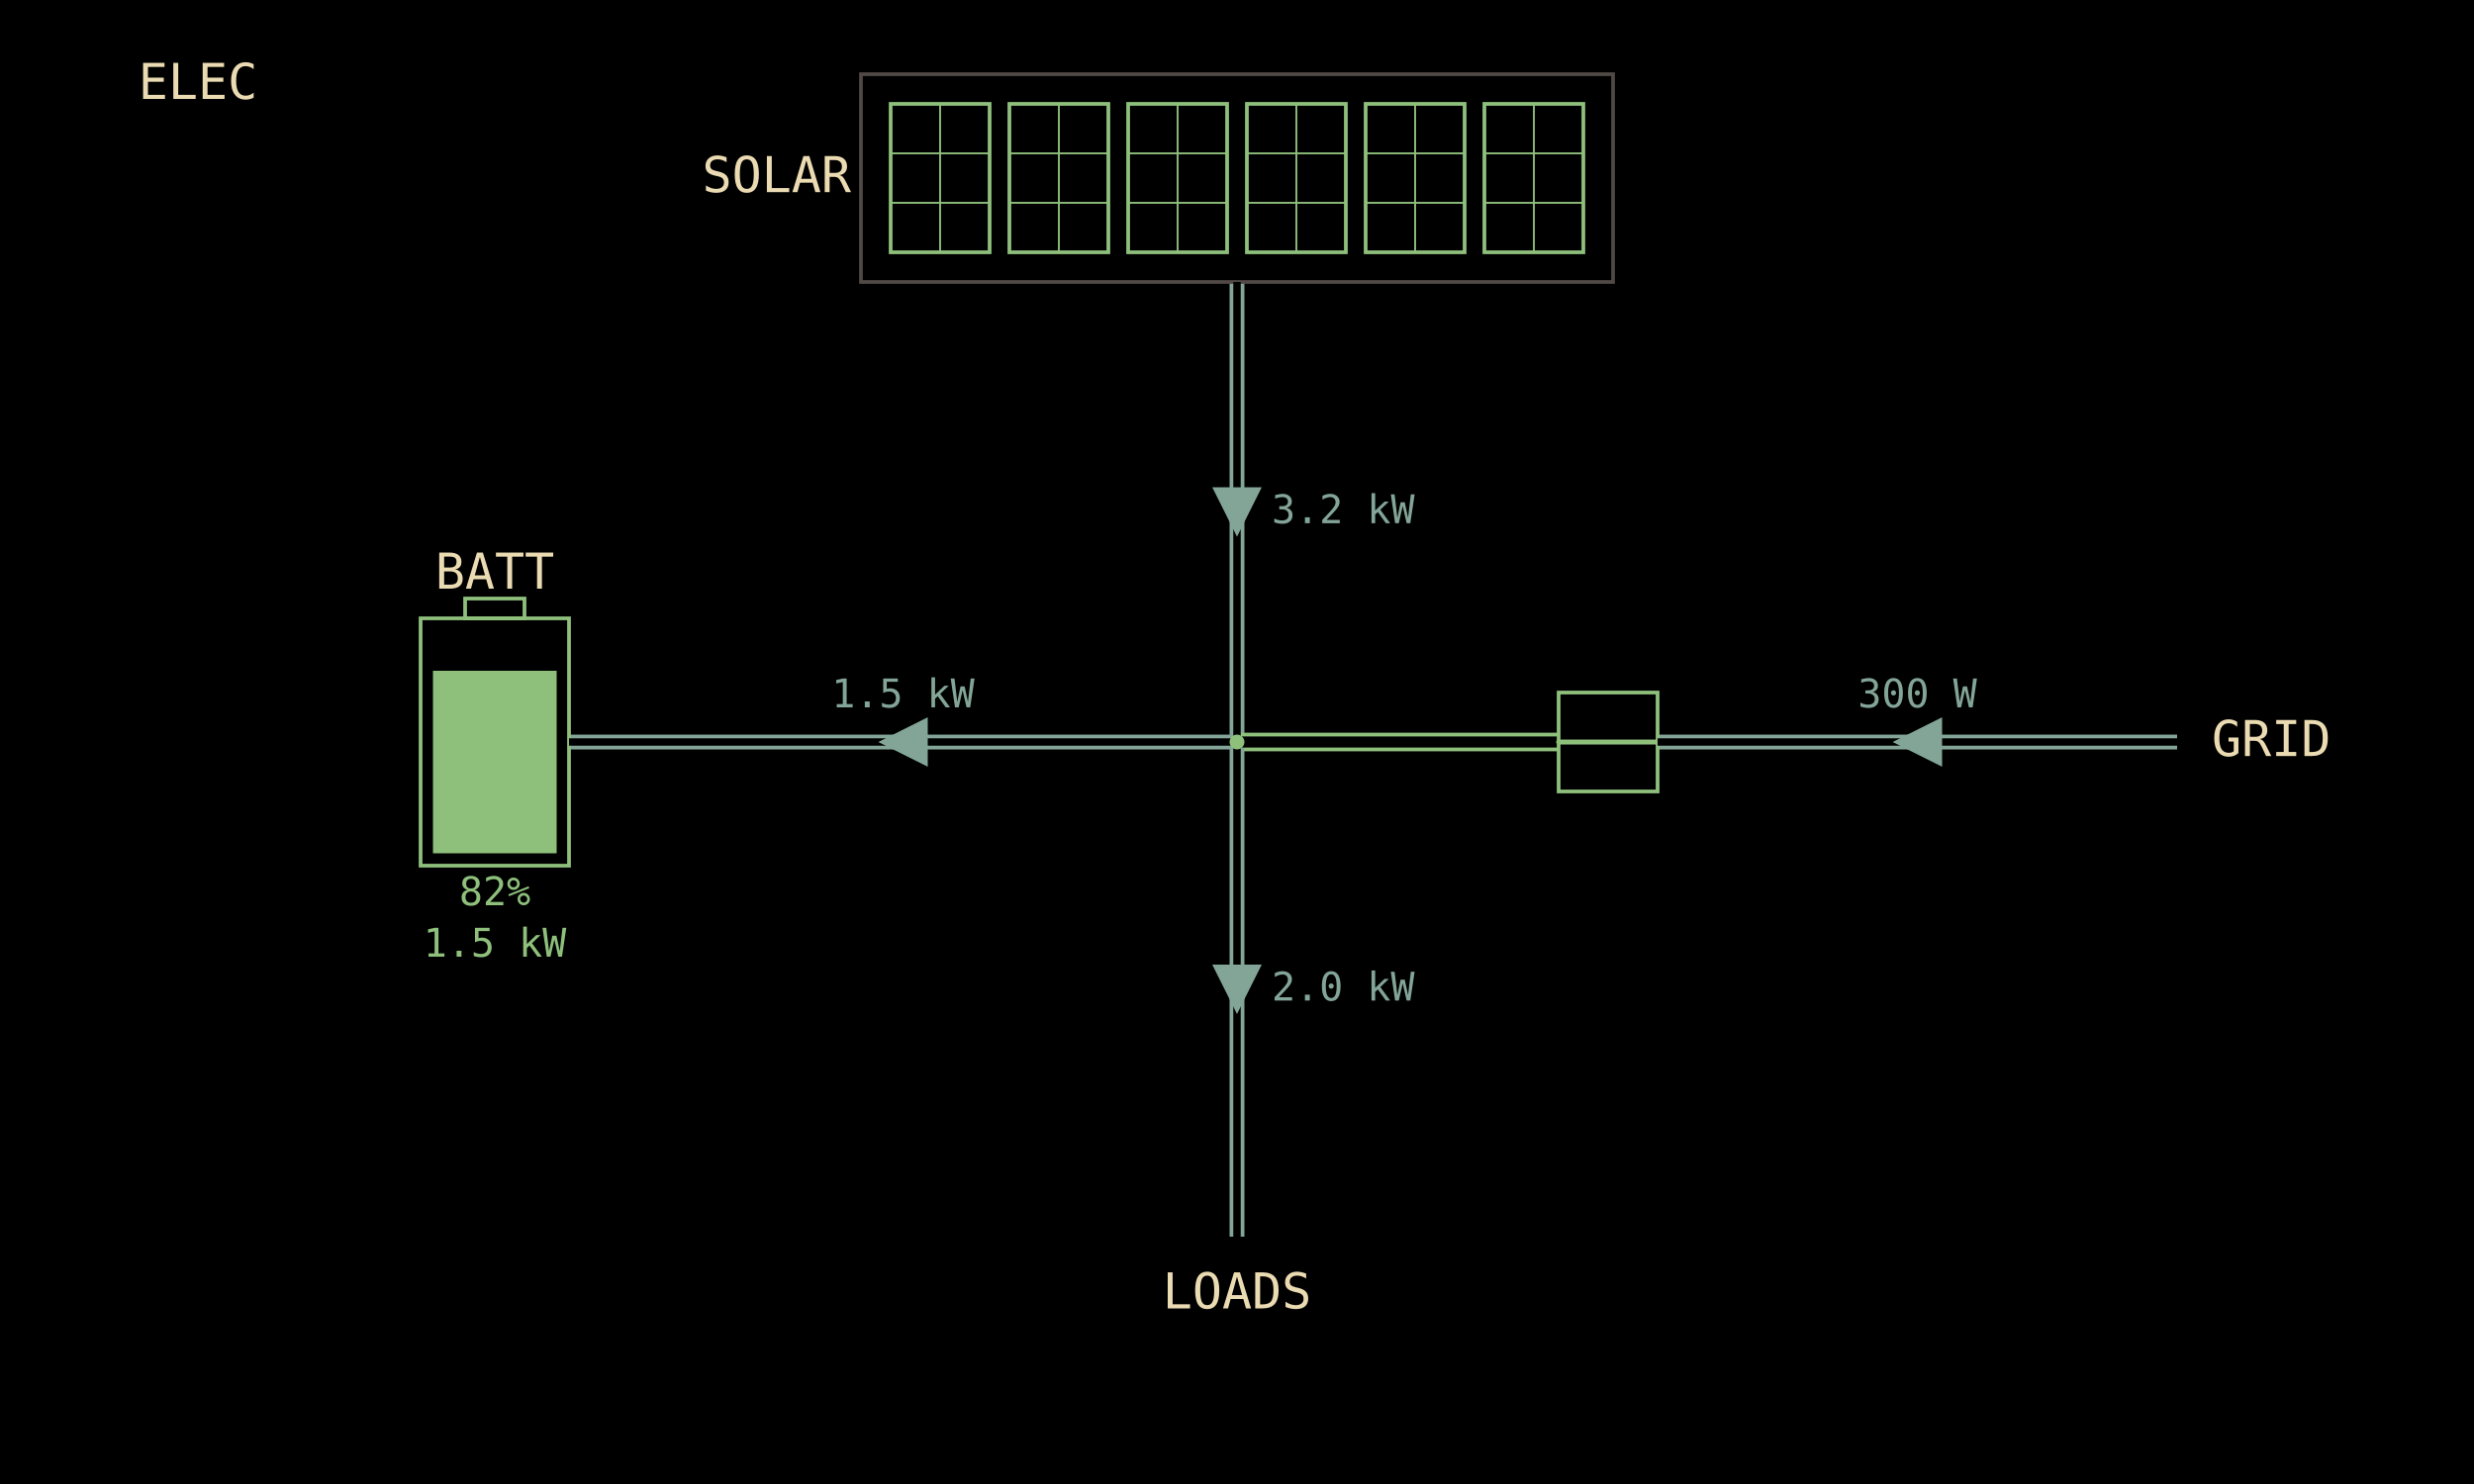
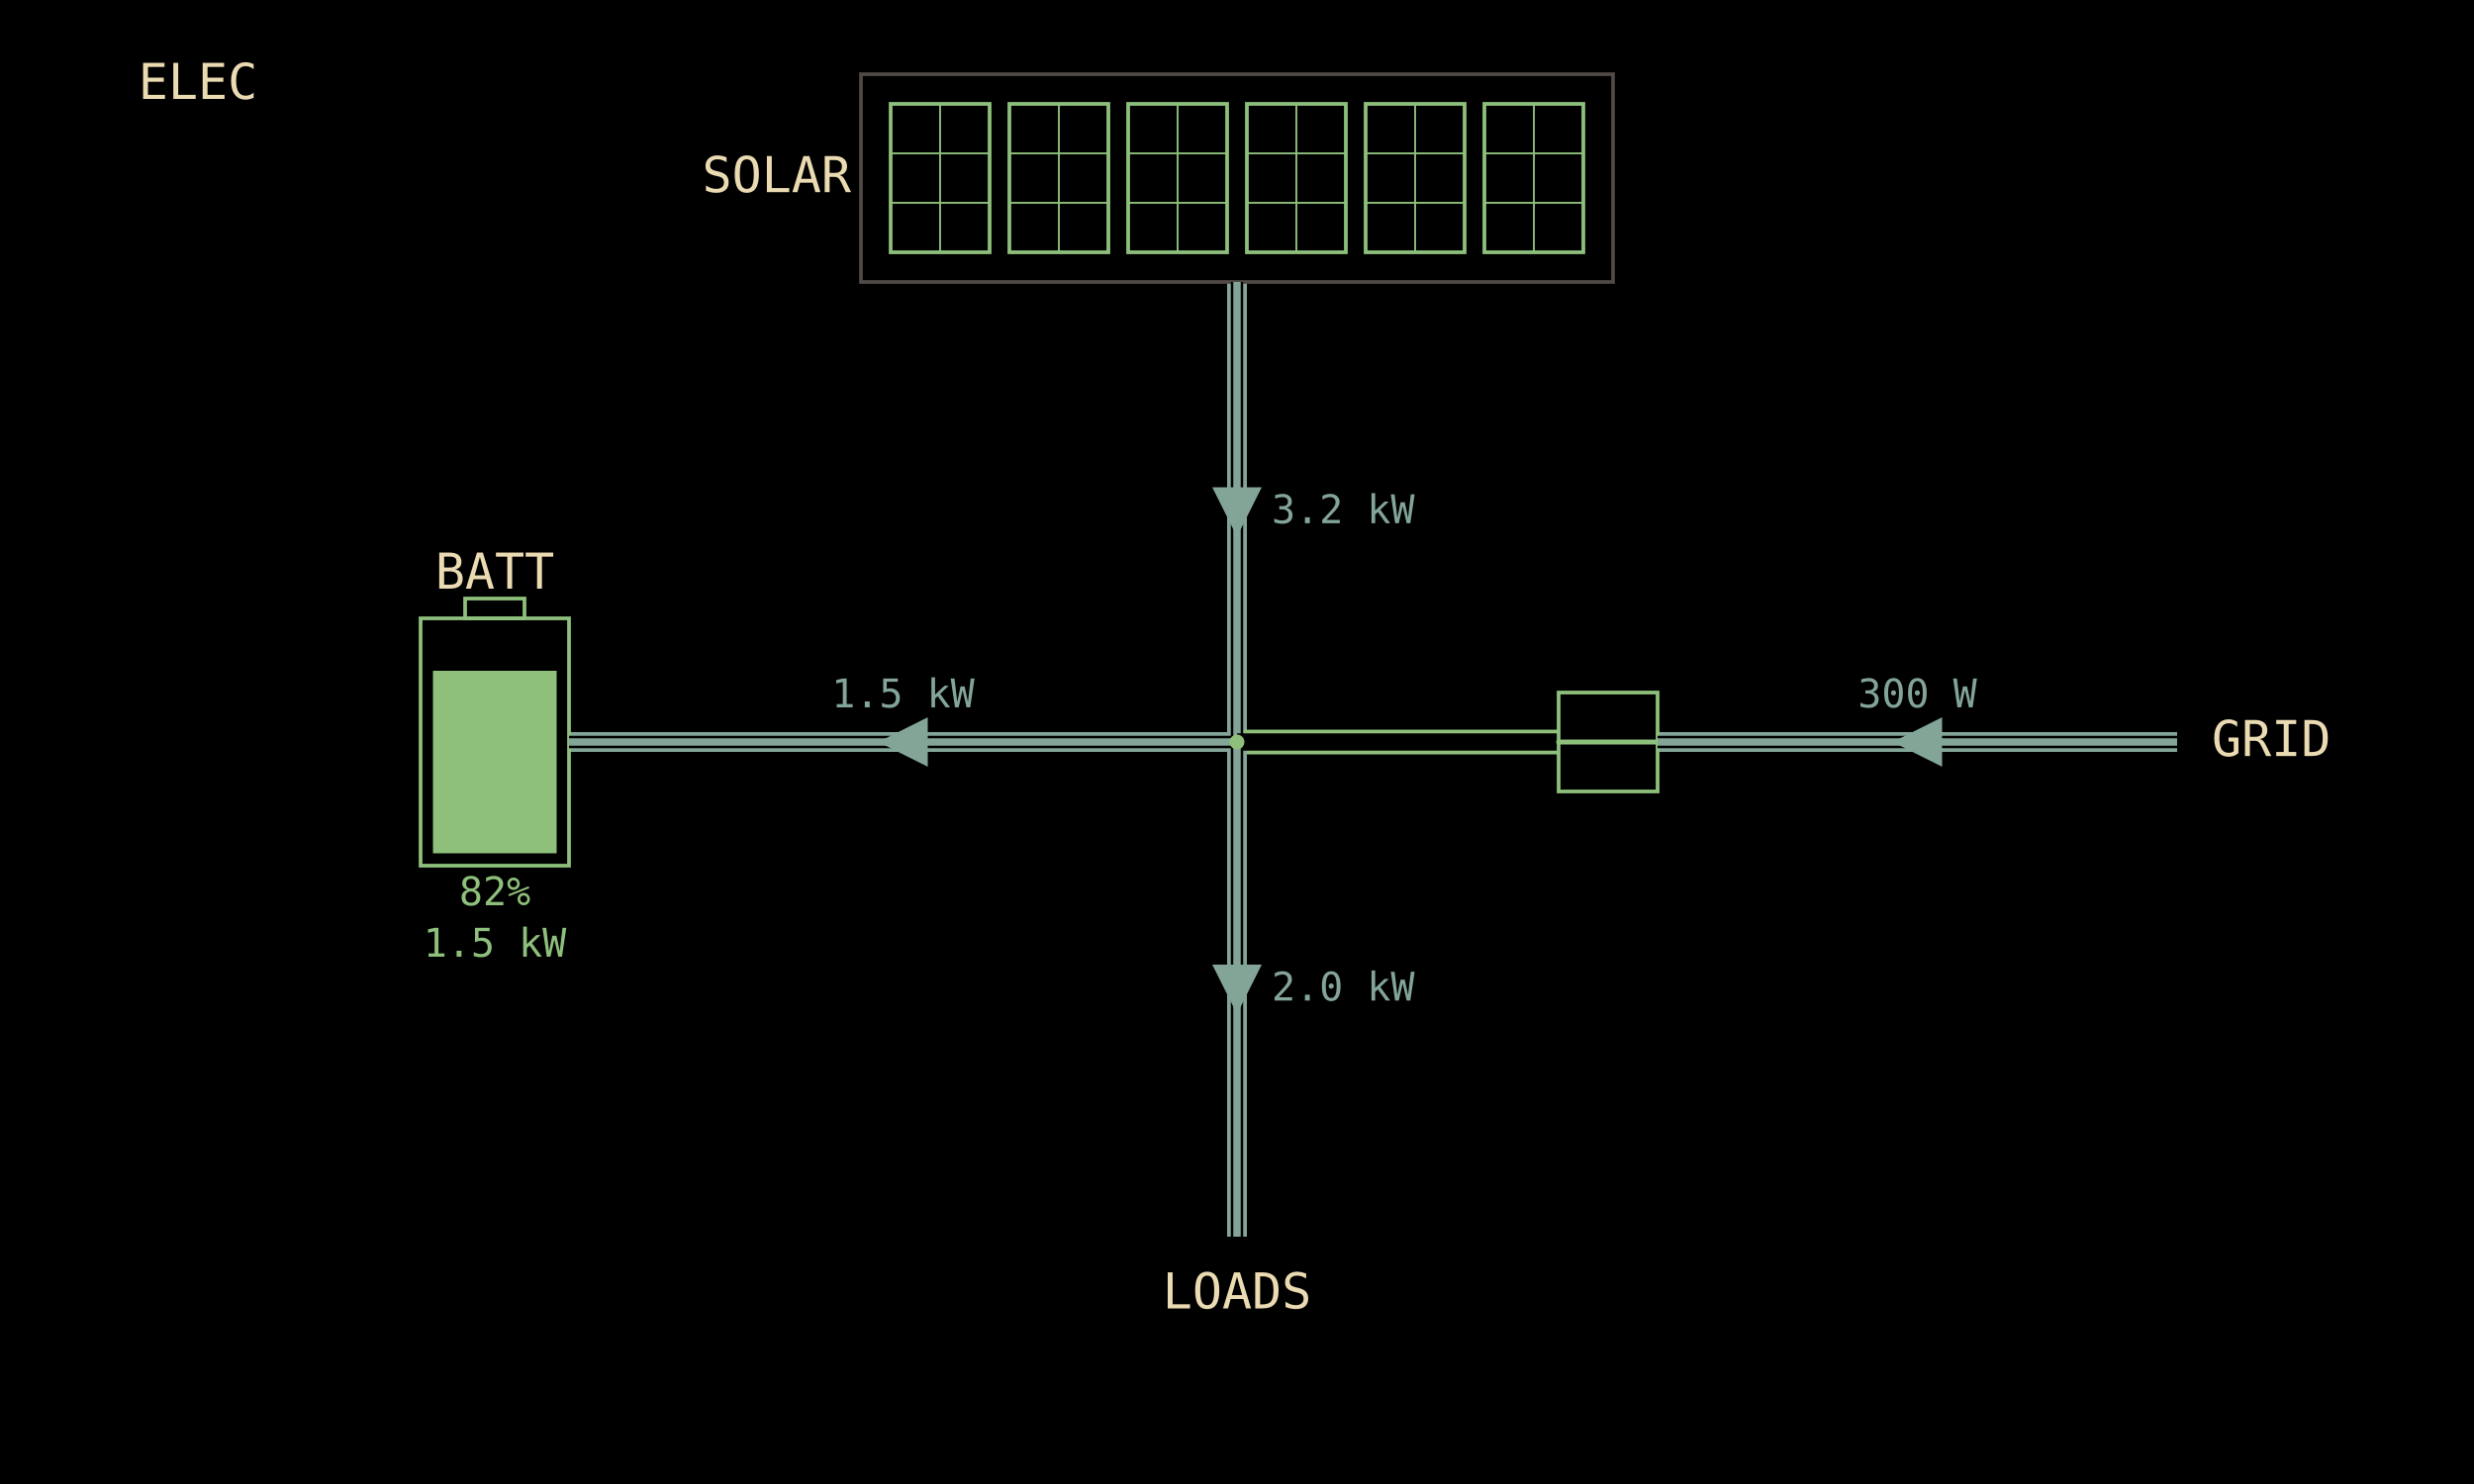
<svg xmlns="http://www.w3.org/2000/svg" viewBox="0 0 1000 600" width="1280" height="768" data-page="electrical" data-theme="mirror">
  <rect x="0" y="0" width="1000" height="600" fill="#000000" />
  <g id="casings">
    <g data-for="solar">
-       <polyline points="500,114 500,300" fill="none" stroke="#83a598" stroke-width="6" stroke-linejoin="round" />
+       <polyline points="500,114 500,300" fill="none" stroke="#83a598" stroke-width="8" stroke-linejoin="round" />
    </g>
    <g data-for="battery_feed">
-       <polyline points="500,300 230,300" fill="none" stroke="#83a598" stroke-width="6" stroke-linejoin="round" />
+       <polyline points="500,300 230,300" fill="none" stroke="#83a598" stroke-width="8" stroke-linejoin="round" />
    </g>
    <g data-for="bus_tie">
-       <polyline points="500,300 630,300" fill="none" stroke="#8ec07c" stroke-width="7.5" stroke-linejoin="round" />
+       <polyline points="500,300 630,300" fill="none" stroke="#8ec07c" stroke-width="10" stroke-linejoin="round" />
    </g>
    <g data-for="grid">
-       <polyline points="880,300 670,300" fill="none" stroke="#83a598" stroke-width="6" stroke-linejoin="round" />
+       <polyline points="880,300 670,300" fill="none" stroke="#83a598" stroke-width="8" stroke-linejoin="round" />
    </g>
    <g data-for="loads">
-       <polyline points="500,300 500,500" fill="none" stroke="#83a598" stroke-width="6" stroke-linejoin="round" />
+       <polyline points="500,300 500,500" fill="none" stroke="#83a598" stroke-width="8" stroke-linejoin="round" />
    </g>
  </g>
  <g id="title">
    <text x="80" y="40" text-anchor="middle" font-family="DejaVu Sans Mono, monospace" font-size="20" fill="#ebdbb2">ELEC</text>
  </g>
  <g id="array">
    <rect x="348" y="30" width="304" height="84" fill="none" stroke="#504945" stroke-width="1.5" />
    <g id="array.p1">
      <rect x="360" y="42" width="40" height="60" fill="none" stroke="#8ec07c" stroke-width="1.5" />
      <line x1="360" y1="62" x2="400" y2="62" stroke="#8ec07c" stroke-width="0.75" />
      <line x1="360" y1="82" x2="400" y2="82" stroke="#8ec07c" stroke-width="0.75" />
      <line x1="380" y1="42" x2="380" y2="102" stroke="#8ec07c" stroke-width="0.75" />
    </g>
    <g id="array.p2">
      <rect x="408" y="42" width="40" height="60" fill="none" stroke="#8ec07c" stroke-width="1.5" />
      <line x1="408" y1="62" x2="448" y2="62" stroke="#8ec07c" stroke-width="0.75" />
      <line x1="408" y1="82" x2="448" y2="82" stroke="#8ec07c" stroke-width="0.75" />
      <line x1="428" y1="42" x2="428" y2="102" stroke="#8ec07c" stroke-width="0.75" />
    </g>
    <g id="array.p3">
      <rect x="456" y="42" width="40" height="60" fill="none" stroke="#8ec07c" stroke-width="1.5" />
      <line x1="456" y1="62" x2="496" y2="62" stroke="#8ec07c" stroke-width="0.75" />
      <line x1="456" y1="82" x2="496" y2="82" stroke="#8ec07c" stroke-width="0.75" />
      <line x1="476" y1="42" x2="476" y2="102" stroke="#8ec07c" stroke-width="0.75" />
    </g>
    <g id="array.p4">
      <rect x="504" y="42" width="40" height="60" fill="none" stroke="#8ec07c" stroke-width="1.5" />
      <line x1="504" y1="62" x2="544" y2="62" stroke="#8ec07c" stroke-width="0.75" />
      <line x1="504" y1="82" x2="544" y2="82" stroke="#8ec07c" stroke-width="0.75" />
      <line x1="524" y1="42" x2="524" y2="102" stroke="#8ec07c" stroke-width="0.75" />
    </g>
    <g id="array.p5">
      <rect x="552" y="42" width="40" height="60" fill="none" stroke="#8ec07c" stroke-width="1.5" />
      <line x1="552" y1="62" x2="592" y2="62" stroke="#8ec07c" stroke-width="0.75" />
      <line x1="552" y1="82" x2="592" y2="82" stroke="#8ec07c" stroke-width="0.75" />
      <line x1="572" y1="42" x2="572" y2="102" stroke="#8ec07c" stroke-width="0.75" />
    </g>
    <g id="array.p6">
      <rect x="600" y="42" width="40" height="60" fill="none" stroke="#8ec07c" stroke-width="1.5" />
      <line x1="600" y1="62" x2="640" y2="62" stroke="#8ec07c" stroke-width="0.75" />
      <line x1="600" y1="82" x2="640" y2="82" stroke="#8ec07c" stroke-width="0.75" />
      <line x1="620" y1="42" x2="620" y2="102" stroke="#8ec07c" stroke-width="0.75" />
    </g>
    <text x="344" y="72" text-anchor="end" dominant-baseline="middle" font-family="DejaVu Sans Mono, monospace" font-size="20" fill="#ebdbb2">SOLAR</text>
  </g>
  <g id="solar">
-     <polyline points="500,114 500,300" fill="none" stroke="#000000" stroke-width="3" stroke-linejoin="round" />
+     <polyline points="500,114 500,300" fill="none" stroke="#000000" stroke-width="5" stroke-linejoin="round" />
+     <polyline points="500,114 500,300" fill="none" stroke="#83a598" stroke-width="3" stroke-linejoin="round" />
    <polygon points="500,217 490,197 510,197" fill="#83a598" />
    <text x="514" y="207" text-anchor="start" dominant-baseline="middle" font-family="DejaVu Sans Mono, monospace" font-size="16" fill="#83a598">3.2 kW</text>
  </g>
  <g id="battery">
    <rect x="170" y="250" width="60" height="100" fill="none" stroke="#8ec07c" stroke-width="1.5" />
    <rect x="188" y="242" width="24" height="8" fill="none" stroke="#8ec07c" stroke-width="1.5" />
    <rect x="175" y="271.2" width="50" height="73.8" fill="#8ec07c" />
    <text x="200" y="238" text-anchor="middle" font-family="DejaVu Sans Mono, monospace" font-size="20" fill="#ebdbb2">BATT</text>
    <text x="200" y="366" text-anchor="middle" font-family="DejaVu Sans Mono, monospace" font-size="16" fill="#8ec07c">82%</text>
    <text x="200" y="386.8" text-anchor="middle" font-family="DejaVu Sans Mono, monospace" font-size="16" fill="#8ec07c">1.5 kW</text>
  </g>
  <g id="battery_feed">
-     <polyline points="500,300 230,300" fill="none" stroke="#000000" stroke-width="3" stroke-linejoin="round" />
+     <polyline points="500,300 230,300" fill="none" stroke="#000000" stroke-width="5" stroke-linejoin="round" />
+     <polyline points="500,300 230,300" fill="none" stroke="#83a598" stroke-width="3" stroke-linejoin="round" />
    <polygon points="355,300 375,290 375,310" fill="#83a598" />
    <text x="365" y="286" text-anchor="middle" font-family="DejaVu Sans Mono, monospace" font-size="16" fill="#83a598">1.5 kW</text>
  </g>
  <g id="bus_tie">
-     <polyline points="500,300 630,300" fill="none" stroke="#000000" stroke-width="4.5" stroke-linejoin="round" />
+     <polyline points="500,300 630,300" fill="none" stroke="#000000" stroke-width="7" stroke-linejoin="round" />
  </g>
  <g id="main_breaker">
    <g>
      <rect x="630" y="280" width="40" height="40" fill="none" stroke="#8ec07c" stroke-width="1.5" />
      <line x1="630" y1="300" x2="670" y2="300" stroke="#8ec07c" stroke-width="2" stroke-linecap="round" />
    </g>
  </g>
  <g id="grid">
-     <polyline points="880,300 670,300" fill="none" stroke="#000000" stroke-width="3" stroke-linejoin="round" />
+     <polyline points="880,300 670,300" fill="none" stroke="#000000" stroke-width="5" stroke-linejoin="round" />
+     <polyline points="880,300 670,300" fill="none" stroke="#83a598" stroke-width="3" stroke-linejoin="round" />
    <polygon points="765,300 785,290 785,310" fill="#83a598" />
    <text x="894" y="300" text-anchor="start" dominant-baseline="middle" font-family="DejaVu Sans Mono, monospace" font-size="20" fill="#ebdbb2">GRID</text>
    <text x="775" y="286" text-anchor="middle" font-family="DejaVu Sans Mono, monospace" font-size="16" fill="#83a598">300 W</text>
  </g>
  <g id="loads">
-     <polyline points="500,300 500,500" fill="none" stroke="#000000" stroke-width="3" stroke-linejoin="round" />
+     <polyline points="500,300 500,500" fill="none" stroke="#000000" stroke-width="5" stroke-linejoin="round" />
+     <polyline points="500,300 500,500" fill="none" stroke="#83a598" stroke-width="3" stroke-linejoin="round" />
    <polygon points="500,410 490,390 510,390" fill="#83a598" />
    <text x="500" y="529" text-anchor="middle" font-family="DejaVu Sans Mono, monospace" font-size="20" fill="#ebdbb2">LOADS</text>
    <text x="514" y="400" text-anchor="start" dominant-baseline="middle" font-family="DejaVu Sans Mono, monospace" font-size="16" fill="#83a598">2.0 kW</text>
  </g>
  <g id="bus">
    <circle cx="500" cy="300" r="3" fill="#8ec07c" />
  </g>
</svg>
